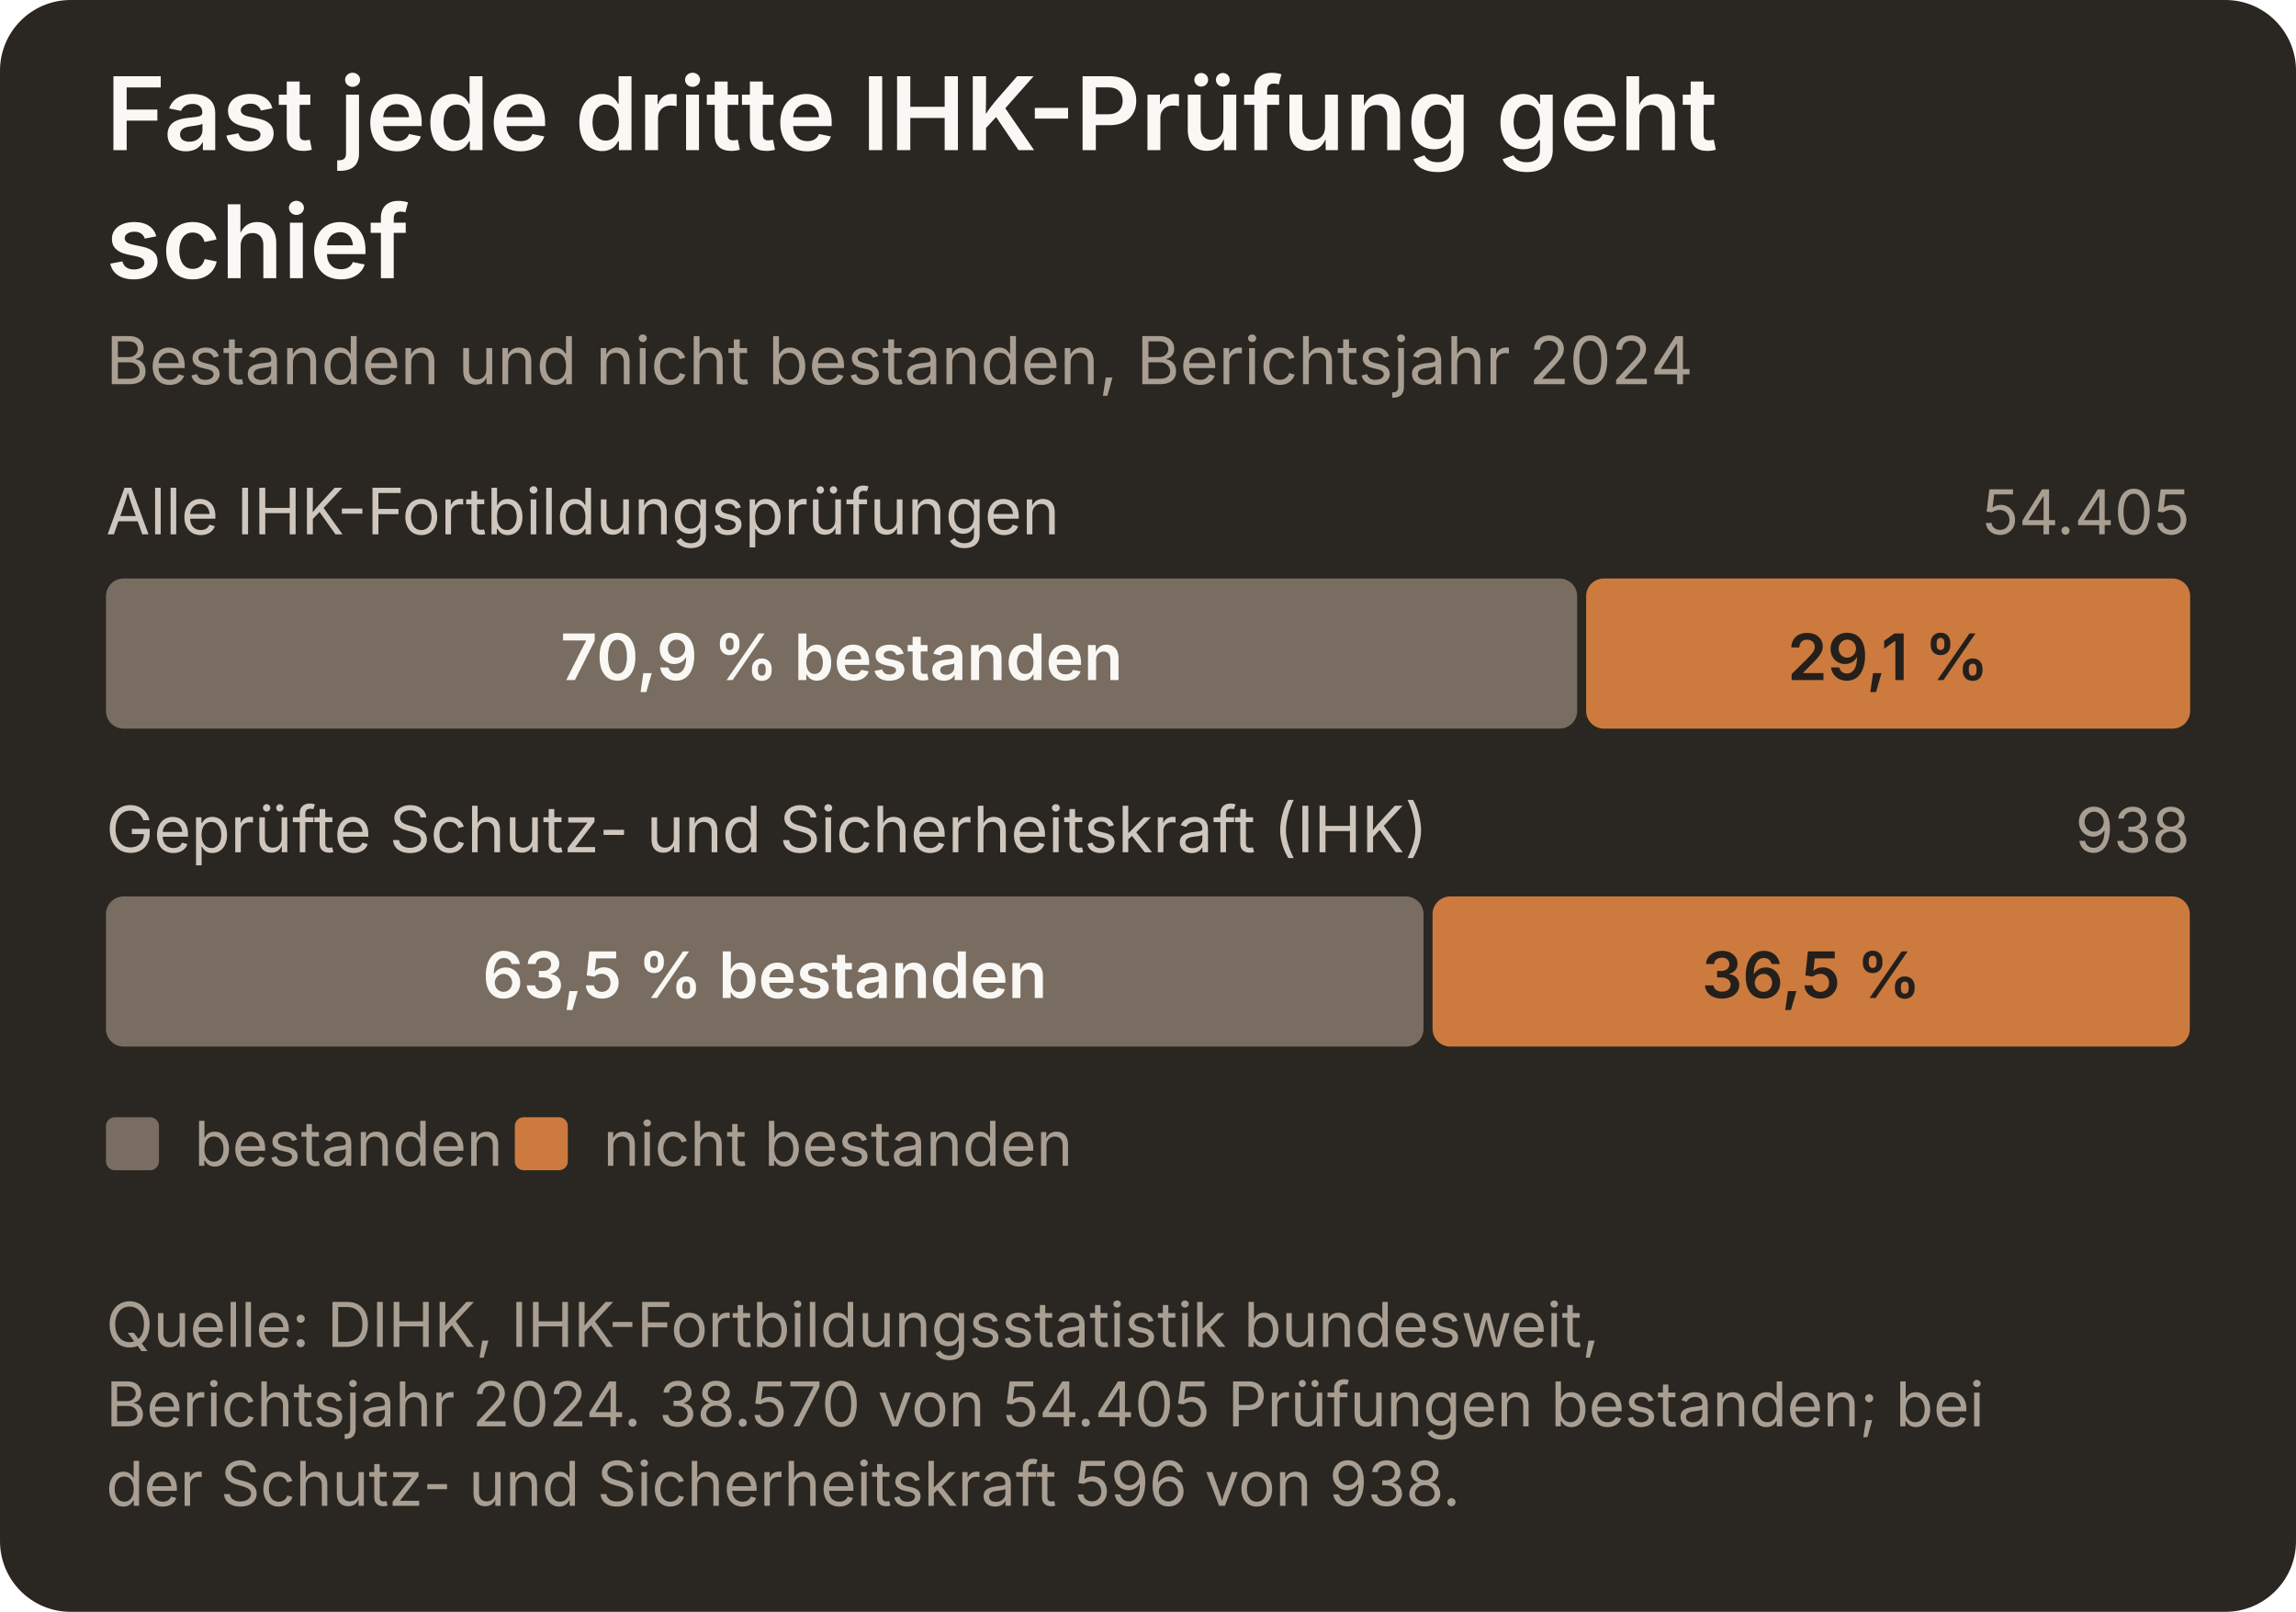
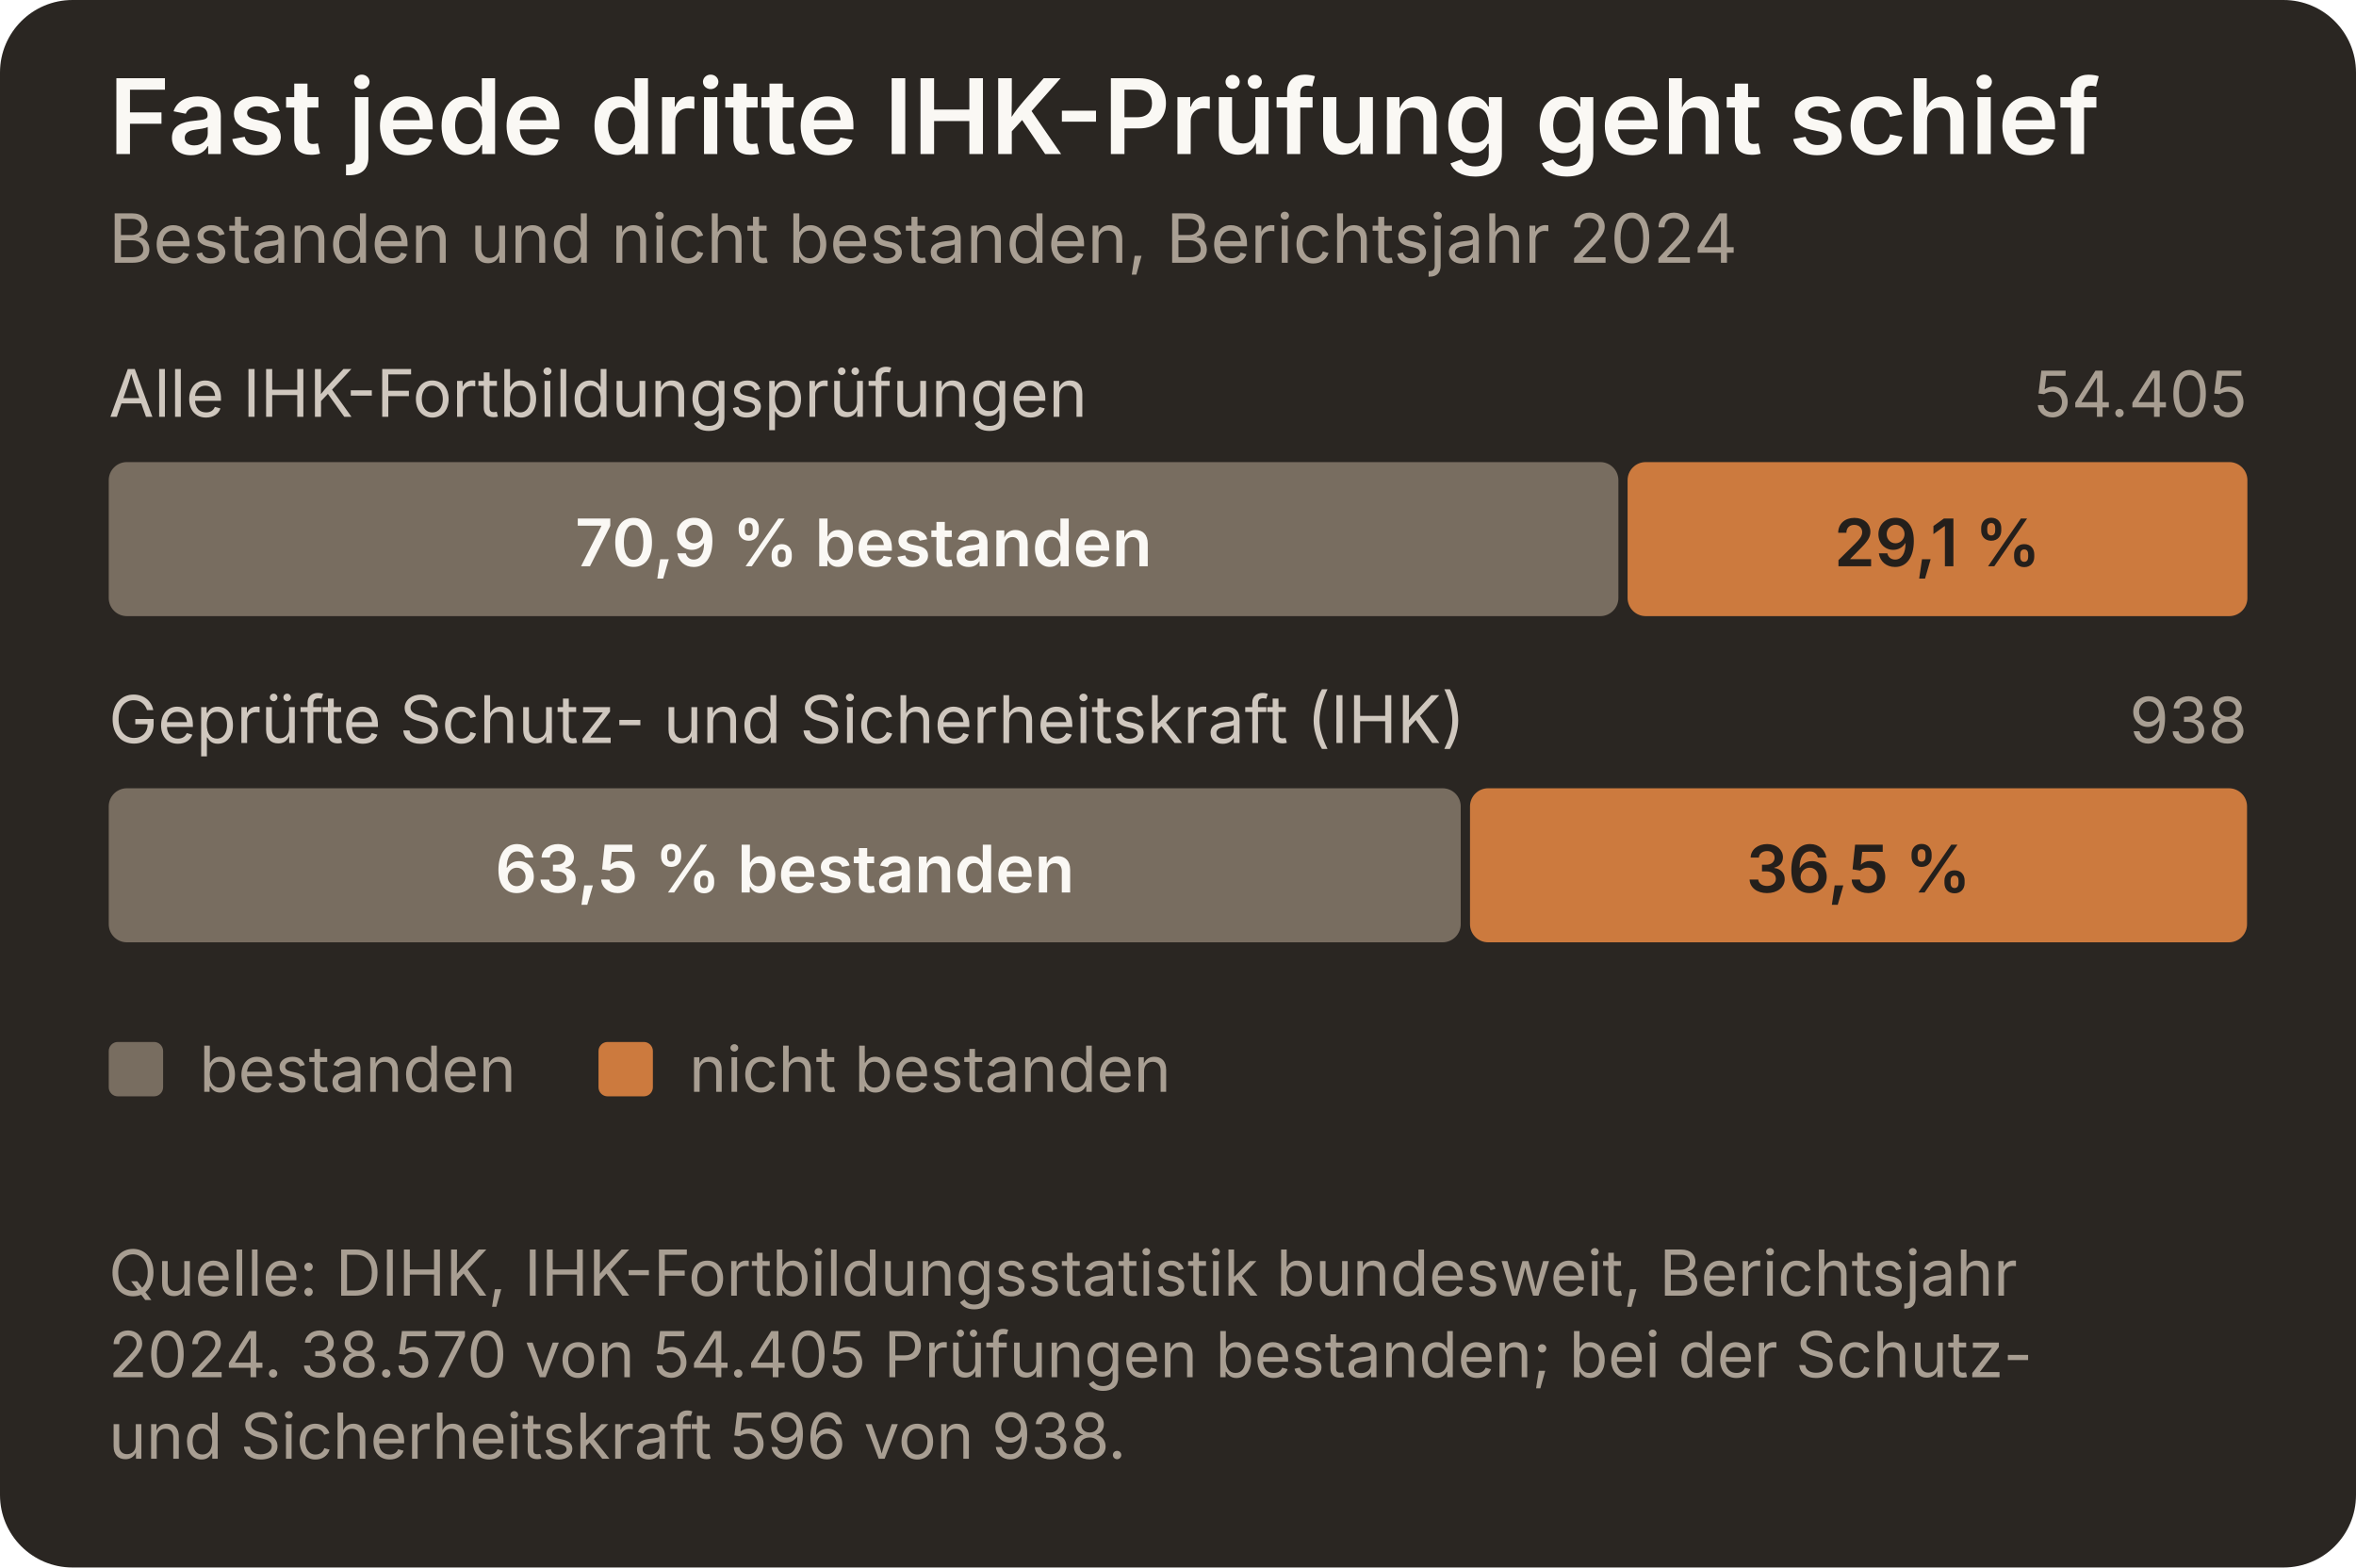
- <svg xmlns="http://www.w3.org/2000/svg" viewBox="0 0 520 365" role="img" aria-label="Balkendiagramm der Bestehensquoten bei IHK-Prüfungen 2024: von 54.405 Teilnehmenden an Fortbildungsprüfungen bestanden 70,9 Prozent, bei der Geprüften Schutz- und Sicherheitskraft 63,5 Prozent. Quelle: DIHK, IHK-Fortbildungsstatistik bundesweit, Berichtsjahr 2024.">
+ <svg xmlns="http://www.w3.org/2000/svg" viewBox="0 0 520 346" role="img" aria-label="Balkendiagramm der Bestehensquoten bei IHK-Prüfungen 2024: von 54.405 Teilnehmenden an Fortbildungsprüfungen bestanden 70,9 Prozent, bei der Geprüften Schutz- und Sicherheitskraft 63,5 Prozent. Quelle: DIHK, IHK-Fortbildungsstatistik bundesweit, Berichtsjahr 2024.">
  <defs>
    <marker id="ar" markerWidth="8" markerHeight="8" refX="6" refY="3" orient="auto">
      <path d="M0,0 L6,3 L0,6 Z" fill="#a89e92" />
    </marker>
  </defs>
-   <rect x="0" y="0" width="520" height="365" rx="16" fill="#2a2622" />
-   <text x="24" y="34" font-family="'Inter', system-ui, -apple-system, sans-serif" font-size="23" fill="#faf8f4" font-weight="600">Fast jede dritte IHK-Prüfung geht</text>
-   <text x="24" y="63" font-family="'Inter', system-ui, -apple-system, sans-serif" font-size="23" fill="#faf8f4" font-weight="600">schief</text>
-   <text x="24" y="87" font-family="'Inter', system-ui, -apple-system, sans-serif" font-size="15" fill="#a89e92">Bestanden und nicht bestanden, Berichtsjahr 2024</text>
-   <text x="24" y="121" font-family="'Inter', system-ui, -apple-system, sans-serif" font-size="14.5" fill="#cfc7be">Alle IHK-Fortbildungsprüfungen</text>
-   <text x="496" y="121" font-family="'Inter', system-ui, -apple-system, sans-serif" font-size="14" fill="#a89e92" text-anchor="end">54.405</text>
-   <rect x="24" y="131" width="333.2" height="34" rx="4" fill="#786d60" />
-   <text x="190.615" y="154" font-family="'Inter', system-ui, -apple-system, sans-serif" font-size="14.5" fill="#faf8f4" font-weight="600" text-anchor="middle">70,9 % bestanden</text>
-   <rect x="359.23" y="131" width="136.8" height="34" rx="4" fill="#cc7a3e" />
-   <text x="427.615" y="154" font-family="'Inter', system-ui, -apple-system, sans-serif" font-size="14.5" fill="#241f1b" font-weight="600" text-anchor="middle">29,1 %</text>
-   <text x="24" y="193" font-family="'Inter', system-ui, -apple-system, sans-serif" font-size="14.5" fill="#cfc7be">Geprüfte Schutz- und Sicherheitskraft (IHK)</text>
-   <text x="496" y="193" font-family="'Inter', system-ui, -apple-system, sans-serif" font-size="14" fill="#a89e92" text-anchor="end">938</text>
-   <rect x="24" y="203" width="298.4" height="34" rx="4" fill="#786d60" />
-   <text x="173.225" y="226" font-family="'Inter', system-ui, -apple-system, sans-serif" font-size="14.5" fill="#faf8f4" font-weight="600" text-anchor="middle">63,5 % bestanden</text>
-   <rect x="324.45" y="203" width="171.5" height="34" rx="4" fill="#cc7a3e" />
-   <text x="410.225" y="226" font-family="'Inter', system-ui, -apple-system, sans-serif" font-size="14.5" fill="#241f1b" font-weight="600" text-anchor="middle">36,5 %</text>
-   <rect x="24" y="253" width="12" height="12" rx="2" fill="#786d60" />
-   <text x="44" y="264" font-family="'Inter', system-ui, -apple-system, sans-serif" font-size="14" fill="#a89e92">bestanden</text>
-   <rect x="116.6" y="253" width="12" height="12" rx="2" fill="#cc7a3e" />
-   <text x="136.6" y="264" font-family="'Inter', system-ui, -apple-system, sans-serif" font-size="14" fill="#a89e92">nicht bestanden</text>
-   <text x="24" y="305" font-family="'Inter', system-ui, -apple-system, sans-serif" font-size="14" fill="#a89e92">Quelle: DIHK, IHK-Fortbildungsstatistik bundesweit,</text>
-   <text x="24" y="323" font-family="'Inter', system-ui, -apple-system, sans-serif" font-size="14" fill="#a89e92">Berichtsjahr 2024. 38.570 von 54.405 Prüfungen bestanden; bei</text>
-   <text x="24" y="341" font-family="'Inter', system-ui, -apple-system, sans-serif" font-size="14" fill="#a89e92">der Schutz- und Sicherheitskraft 596 von 938.</text>
+   <rect x="0" y="0" width="520" height="346" rx="16" fill="#2a2622" />
+   <text x="24" y="34" font-family="'Inter', system-ui, -apple-system, sans-serif" font-size="23" fill="#faf8f4" font-weight="600">Fast jede dritte IHK-Prüfung geht schief</text>
+   <text x="24" y="58" font-family="'Inter', system-ui, -apple-system, sans-serif" font-size="15" fill="#a89e92">Bestanden und nicht bestanden, Berichtsjahr 2024</text>
+   <text x="24" y="92" font-family="'Inter', system-ui, -apple-system, sans-serif" font-size="14.5" fill="#cfc7be">Alle IHK-Fortbildungsprüfungen</text>
+   <text x="496" y="92" font-family="'Inter', system-ui, -apple-system, sans-serif" font-size="14" fill="#a89e92" text-anchor="end">54.405</text>
+   <rect x="24" y="102" width="333.2" height="34" rx="4" fill="#786d60" />
+   <text x="190.615" y="125" font-family="'Inter', system-ui, -apple-system, sans-serif" font-size="14.5" fill="#faf8f4" font-weight="600" text-anchor="middle">70,9 % bestanden</text>
+   <rect x="359.23" y="102" width="136.8" height="34" rx="4" fill="#cc7a3e" />
+   <text x="427.615" y="125" font-family="'Inter', system-ui, -apple-system, sans-serif" font-size="14.5" fill="#241f1b" font-weight="600" text-anchor="middle">29,1 %</text>
+   <text x="24" y="164" font-family="'Inter', system-ui, -apple-system, sans-serif" font-size="14.5" fill="#cfc7be">Geprüfte Schutz- und Sicherheitskraft (IHK)</text>
+   <text x="496" y="164" font-family="'Inter', system-ui, -apple-system, sans-serif" font-size="14" fill="#a89e92" text-anchor="end">938</text>
+   <rect x="24" y="174" width="298.4" height="34" rx="4" fill="#786d60" />
+   <text x="173.225" y="197" font-family="'Inter', system-ui, -apple-system, sans-serif" font-size="14.5" fill="#faf8f4" font-weight="600" text-anchor="middle">63,5 % bestanden</text>
+   <rect x="324.45" y="174" width="171.5" height="34" rx="4" fill="#cc7a3e" />
+   <text x="410.225" y="197" font-family="'Inter', system-ui, -apple-system, sans-serif" font-size="14.5" fill="#241f1b" font-weight="600" text-anchor="middle">36,5 %</text>
+   <rect x="24" y="230" width="12" height="12" rx="2" fill="#786d60" />
+   <text x="44" y="241" font-family="'Inter', system-ui, -apple-system, sans-serif" font-size="14" fill="#a89e92">bestanden</text>
+   <rect x="132.1" y="230" width="12" height="12" rx="2" fill="#cc7a3e" />
+   <text x="152.1" y="241" font-family="'Inter', system-ui, -apple-system, sans-serif" font-size="14" fill="#a89e92">nicht bestanden</text>
+   <text x="24" y="286" font-family="'Inter', system-ui, -apple-system, sans-serif" font-size="14" fill="#a89e92">Quelle: DIHK, IHK-Fortbildungsstatistik bundesweit, Berichtsjahr</text>
+   <text x="24" y="304" font-family="'Inter', system-ui, -apple-system, sans-serif" font-size="14" fill="#a89e92">2024. 38.570 von 54.405 Prüfungen bestanden; bei der Schutz-</text>
+   <text x="24" y="322" font-family="'Inter', system-ui, -apple-system, sans-serif" font-size="14" fill="#a89e92">und Sicherheitskraft 596 von 938.</text>
</svg>
